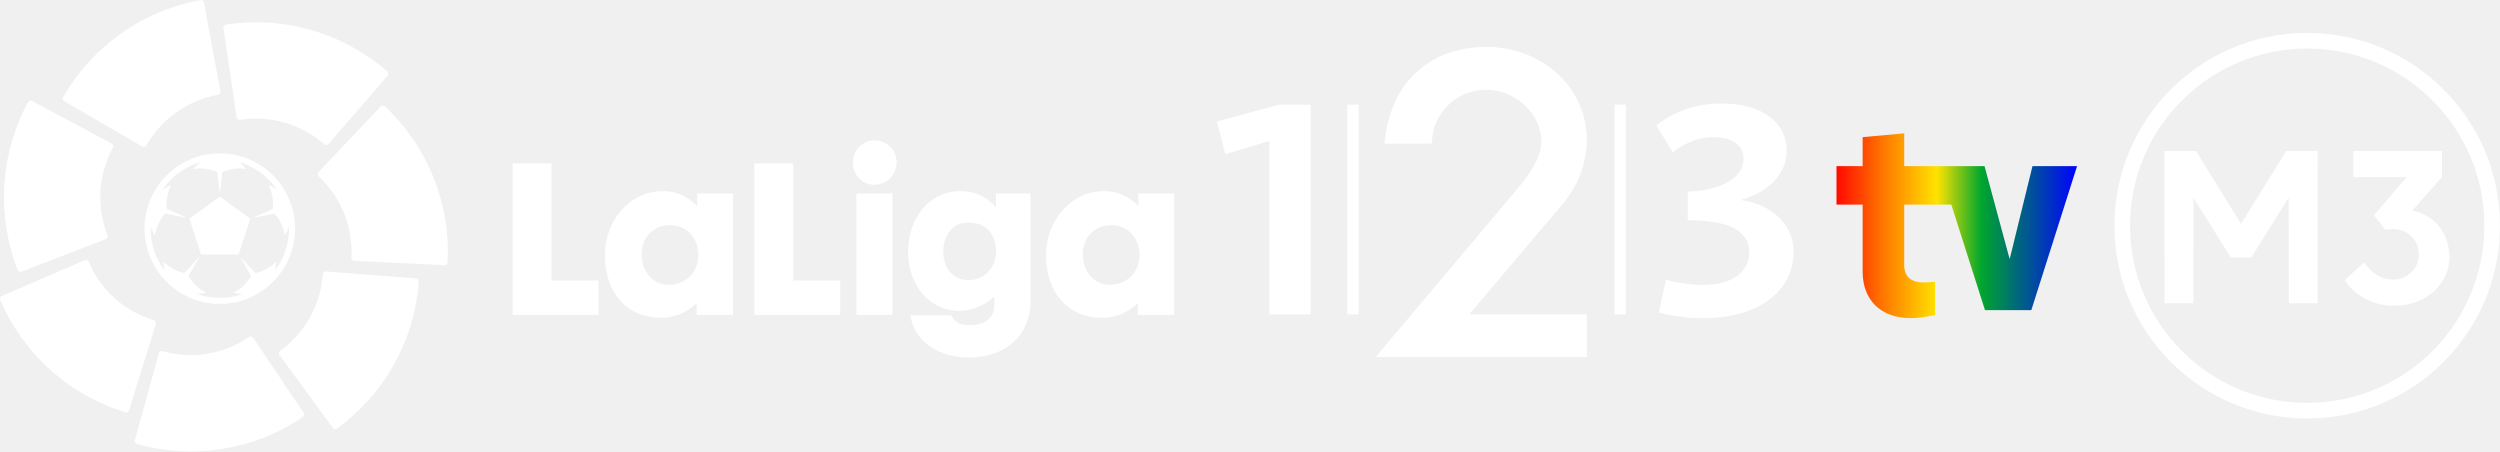
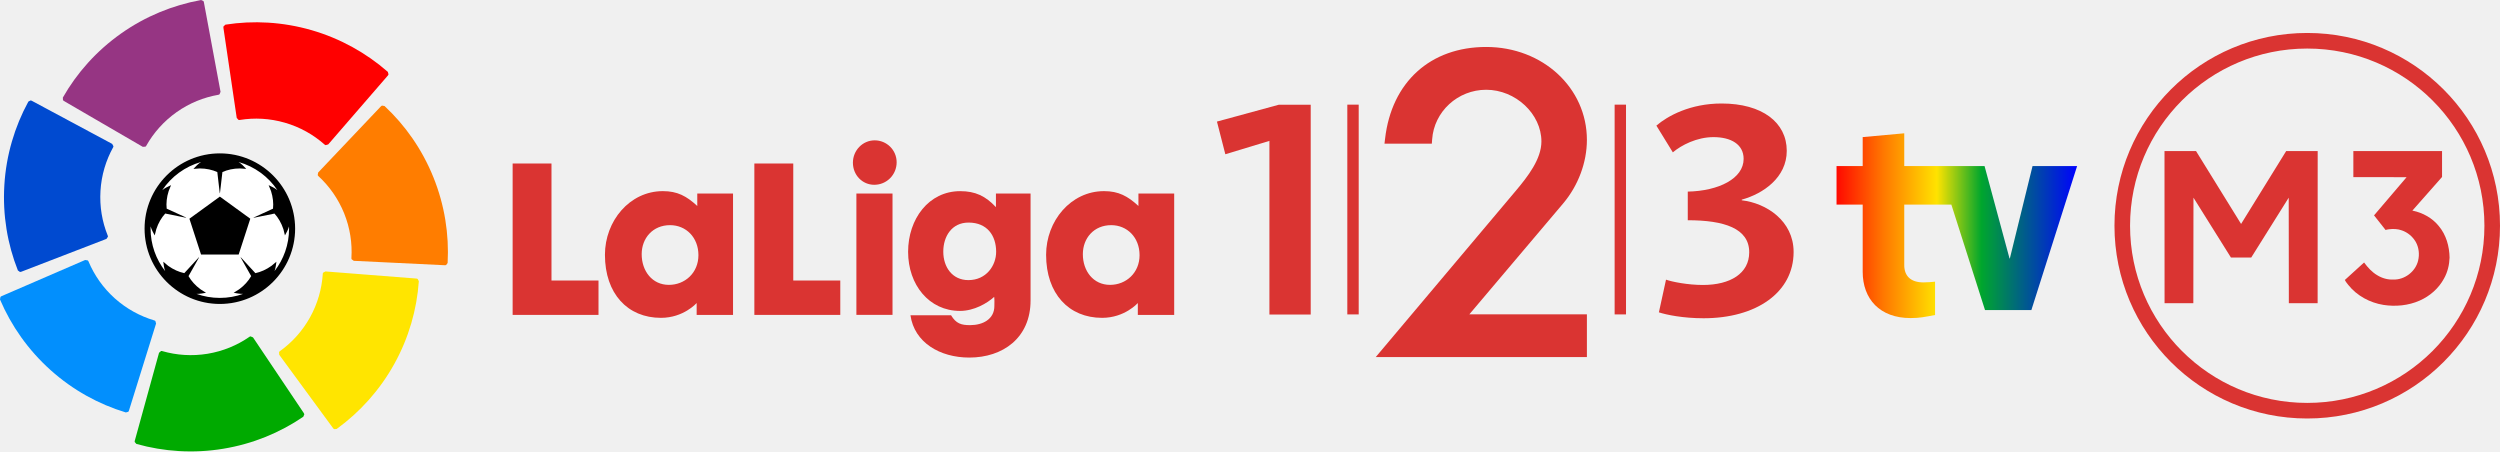
- <svg xmlns="http://www.w3.org/2000/svg" version="1.1" viewBox="0 0 5349.9 966" xml:space="preserve">
+ <svg xmlns="http://www.w3.org/2000/svg" width="5349.7" height="965.98" version="1.1" viewBox="0 0 5349.7 965.98" xml:space="preserve">
  <defs>
-     <linearGradient id="a" x1="798.43" x2="867.92" y1="707.66" y2="707.66" gradientTransform="matrix(5.5562 0 0 5.5562 -1220.7 -2927.1)" gradientUnits="userSpaceOnUse">
+     <linearGradient id="a-1" x1="798.43" x2="867.92" y1="707.66" y2="707.66" gradientTransform="matrix(1.3333,0,0,-1.3333,-357.22,1030.5)" gradientUnits="userSpaceOnUse">
      <stop stop-color="#ff0900" offset="0" />
      <stop stop-color="#ff7900" offset=".197" />
      <stop stop-color="#ffe300" offset=".417" />
      <stop stop-color="#00a62d" offset=".602" />
      <stop stop-color="#0002ff" offset="1" />
    </linearGradient>
  </defs>
-   <g transform="matrix(1.3333 0 0 -1.3333 -357.22 1822.6)">
-     <g transform="matrix(5.5562 0 0 5.5562 -1220.7 -2927.1)" fill="#fff">
-       <g transform="matrix(8.8364 0 0 8.8364 286.07 744.67)">
-         <path d="m0 0 4e-3 -0.085 0.032-0.028 2.572-1.495 6e-3 -3e-3 0.087 6e-3 0.021 0.021 7e-3 0.012c0.237 0.421 0.568 0.796 0.988 1.094 0.421 0.298 0.888 0.485 1.365 0.568l0.01 2e-3 0.029 0.014 0.034 0.081-1e-3 5e-3 -0.544 2.925-1e-3 6e-3 -0.015 0.033-0.076 0.033-7e-3 -2e-3c-0.909-0.165-1.809-0.528-2.612-1.096-0.805-0.57-1.441-1.287-1.899-2.091" fill="#fff" fill-rule="evenodd" />
+   <g transform="matrix(5.5561 0 0 5.5561 .045271 -.32337)">
+     <g transform="matrix(11.782,0,0,-11.782,84.662,59.124)" fill="#fff">
+       <path d="m0 0c-1.357 0-2.461-1.104-2.461-2.461 0-1.358 1.104-2.462 2.461-2.462s2.461 1.104 2.461 2.462c0 1.357-1.104 2.461-2.461 2.461" fill="#fff" fill-rule="evenodd" />
+     </g>
+     <g transform="matrix(11.782,0,0,-11.782,24.197,37.631)" fill="#963583">
+       <path d="m0 0 4e-3 -0.085 0.032-0.028 2.572-1.495 6e-3 -3e-3 0.087 6e-3 0.021 0.021 7e-3 0.012c0.237 0.421 0.568 0.796 0.988 1.094 0.421 0.298 0.888 0.485 1.365 0.568l0.01 2e-3 0.029 0.014 0.034 0.081-1e-3 5e-3 -0.544 2.925-1e-3 6e-3 -0.015 0.033-0.076 0.033-7e-3 -2e-3c-0.909-0.165-1.809-0.528-2.612-1.096-0.805-0.57-1.441-1.287-1.899-2.091" fill="#963583" fill-rule="evenodd" />
+     </g>
+     <g transform="matrix(11.782,0,0,-11.782,6.8776,104.22)" fill="#004ad0">
+       <path d="m0 0 0.07-0.05 0.041 8e-3 2.775 1.07 7e-3 1e-3 0.051 0.073-4e-3 0.029-5e-3 0.014c-0.18 0.448-0.266 0.94-0.235 1.454 0.031 0.516 0.177 0.997 0.411 1.421l5e-3 9e-3 8e-3 0.031-0.042 0.078-5e-3 2e-3 -2.622 1.406-5e-3 3e-3 -0.034 9e-3 -0.075-0.039-3e-3 -7e-3 1e-3 1e-3c-0.442-0.812-0.722-1.74-0.781-2.723-0.06-0.984 0.102-1.93 0.442-2.789" fill="#004ad0" fill-rule="evenodd" />
+     </g>
+     <g transform="matrix(11.782,0,0,-11.782,48.463,158.91)" fill="#028ffd">
+       <path d="m0 0 0.082 0.023 0.019 0.037 0.885 2.841 2e-3 6e-3 -0.024 0.084-0.026 0.015-0.013 4e-3c-0.462 0.138-0.903 0.377-1.287 0.72-0.384 0.344-0.67 0.758-0.858 1.204l-3e-3 9e-3 -0.019 0.026-0.088 0.015-5e-3 -2e-3 -2.73-1.181-6e-3 -3e-3 -0.028-0.021-0.015-0.083 2e-3 -6e-3c0.363-0.85 0.917-1.646 1.651-2.303 0.733-0.658 1.576-1.118 2.461-1.385" fill="#028ffd" fill-rule="evenodd" />
+     </g>
+     <g transform="matrix(11.782,0,0,-11.782,116.81,160.55)" fill="#0a0">
+       <path d="m0 0 0.033 0.079-0.016 0.038-1.658 2.47-4e-3 6e-3 -0.081 0.034-0.028-0.01-0.011-8e-3c-0.397-0.275-0.86-0.468-1.367-0.552-0.51-0.083-1.011-0.047-1.477 0.087l-0.01 3e-3 -0.031 1e-3 -0.067-0.059-1e-3 -5e-3 -0.791-2.869-2e-3 -4e-3 -1e-3 -0.037 0.055-0.063 7e-3 -2e-3h-1e-3c0.889-0.25 1.857-0.317 2.829-0.157 0.972 0.159 1.859 0.526 2.622 1.048" fill="#0a0" fill-rule="evenodd" />
+     </g>
+     <g transform="matrix(11.782,0,0,-11.782,161.3,108.34)" fill="#ffe500">
+       <path d="m0 0-0.041 0.075-0.04 0.01-2.966 0.232-6e-3 1e-3 -0.077-0.043-0.01-0.029v-0.014c-0.032-0.482-0.166-0.964-0.416-1.414-0.251-0.452-0.59-0.823-0.983-1.104l-9e-3 -7e-3 -0.021-0.024 5e-3 -0.088 3e-3 -5e-3 1.76-2.399 2e-3 -4e-3 0.029-0.024 0.083 4e-3 5e-3 4e-3c0.749 0.543 1.401 1.26 1.879 2.121 0.478 0.862 0.739 1.785 0.803 2.707" fill="#ffe500" fill-rule="evenodd" />
+     </g>
+     <g transform="matrix(11.782,0,0,-11.782,148.1,40.898)" fill="#ff7d00">
+       <path d="m0 0-0.084 0.015-0.034-0.024-2.048-2.159-5e-3 -5e-3 -0.014-0.086 0.016-0.025 0.01-0.01c0.355-0.328 0.644-0.736 0.838-1.213 0.193-0.479 0.267-0.976 0.238-1.46l-1e-3 -0.01 7e-3 -0.031 0.071-0.052h5e-3l2.973-0.144h4e-3l0.036 6e-3 0.05 0.067v8e-3c0.05 0.922-0.096 1.88-0.465 2.794s-0.921 1.698-1.597 2.329" fill="#ff7d00" fill-rule="evenodd" />
+     </g>
+     <g transform="matrix(11.782,0,0,-11.782,86.809,9.5522)" fill="#f00">
+       <path d="m0 0-0.063-0.058-3e-3 -0.041 0.435-2.944 1e-3 -6e-3 0.059-0.065 0.03-3e-3 0.014 2e-3c0.476 0.077 0.976 0.053 1.47-0.09 0.497-0.143 0.934-0.392 1.297-0.713l7e-3 -6e-3 0.028-0.015 0.085 0.024 4e-3 4e-3 1.948 2.25 3e-3 3e-3 0.016 0.033-0.021 0.081-6e-3 4e-3h1e-3c-0.696 0.608-1.541 1.085-2.486 1.359-0.947 0.273-1.905 0.324-2.819 0.181" fill="#f00" fill-rule="evenodd" />
+     </g>
+     <g transform="matrix(11.782,0,0,-11.782,84.662,59.124)">
+       <path d="m0 0c-1.357 0-2.461-1.104-2.461-2.461 0-1.358 1.104-2.462 2.461-2.462s2.461 1.104 2.461 2.462c0 1.357-1.104 2.461-2.461 2.461m1.788-3.848c0.037 0.099 0.049 0.216 0.061 0.306l-0.16-0.134c-0.169-0.122-0.352-0.203-0.527-0.24l-0.477 0.519-6e-3 -4e-3 0.345-0.612c-0.09-0.157-0.223-0.308-0.396-0.433l-0.176-0.111c0.089-0.016 0.203-0.04 0.309-0.036-0.237-0.086-0.494-0.132-0.761-0.132-0.268 0-0.524 0.046-0.763 0.132 0.107-5e-3 0.221 0.02 0.311 0.036l-0.177 0.111c-0.171 0.125-0.305 0.276-0.395 0.433l0.345 0.612-6e-3 4e-3 -0.477-0.518c-0.176 0.036-0.358 0.117-0.528 0.239l-0.159 0.134c0.012-0.091 0.023-0.208 0.062-0.308-0.299 0.384-0.477 0.864-0.477 1.389l2e-3 0.074c0.027-0.107 0.089-0.212 0.133-0.295l0.051 0.202c0.066 0.203 0.169 0.378 0.293 0.513l0.681-0.138 2e-3 7e-3 -0.636 0.291c-0.019 0.178 1e-3 0.376 0.065 0.574l0.078 0.194c-0.087-0.042-0.203-0.093-0.289-0.166 0.297 0.444 0.746 0.776 1.272 0.924-0.098-0.058-0.183-0.155-0.252-0.227l0.208 0.015c0.211 0 0.408-0.044 0.573-0.118l0.08-0.689h7e-3l0.08 0.689c0.164 0.074 0.361 0.118 0.572 0.118l0.208-0.015c-0.069 0.071-0.154 0.168-0.252 0.226 0.526-0.148 0.974-0.479 1.27-0.922-0.085 0.072-0.2 0.123-0.287 0.165l0.078-0.194c0.064-0.199 0.084-0.396 0.065-0.575l-0.635-0.291 2e-3 -7e-3 0.681 0.138c0.123-0.134 0.226-0.31 0.292-0.512l0.05-0.202c0.045 0.083 0.107 0.187 0.133 0.293l2e-3 -0.072c0-0.524-0.178-1.005-0.475-1.387" fill-rule="evenodd" />
+     </g>
+     <g transform="matrix(11.782,0,0,-11.782,72.943,84.297)">
+       <path d="m0 0 0.38-1.17h1.23l0.38 1.17-0.995 0.723" fill-rule="evenodd" />
+     </g>
+     <g fill="#da3432">
+       <g transform="matrix(11.782,0,0,-11.782,230.5,121.34)">
+         <path d="m0 0h-2.807v4.949h1.27v-3.825h1.537" fill="#da3432" fill-rule="evenodd" />
      </g>
-       <g transform="matrix(8.8364 0 0 8.8364 273.08 694.73)">
-         <path d="m0 0 0.07-0.05 0.041 8e-3 2.775 1.07 7e-3 1e-3 0.051 0.073-4e-3 0.029-5e-3 0.014c-0.18 0.448-0.266 0.94-0.235 1.454 0.031 0.516 0.177 0.997 0.411 1.421l5e-3 9e-3 8e-3 0.031-0.042 0.078-5e-3 2e-3 -2.622 1.406-5e-3 3e-3 -0.034 9e-3 -0.075-0.039-3e-3 -7e-3 1e-3 1e-3c-0.442-0.812-0.722-1.74-0.781-2.723-0.06-0.984 0.102-1.93 0.442-2.789" fill="#fff" fill-rule="evenodd" />
+       <g transform="matrix(11.782,0,0,-11.782,232.98,98.19)">
+         <path d="m0 0c0 1.105 0.807 2.081 1.893 2.081 0.477 0 0.775-0.162 1.125-0.485v0.406h1.169v-3.967h-1.189v0.388s-0.425-0.484-1.168-0.484c-1.087 0-1.83 0.788-1.83 2.061m2.129 0.969c-0.566 0-0.928-0.426-0.928-0.949 0-0.55 0.343-1.003 0.889-1.003 0.528 0 0.966 0.395 0.966 0.97 0 0.581-0.406 0.982-0.927 0.982" fill="#da3432" fill-rule="evenodd" />
      </g>
-       <g transform="matrix(8.8364 0 0 8.8364 304.27 653.71)">
-         <path d="m0 0 0.082 0.023 0.019 0.037 0.885 2.841 2e-3 6e-3 -0.024 0.084-0.026 0.015-0.013 4e-3c-0.462 0.138-0.903 0.377-1.287 0.72-0.384 0.344-0.67 0.758-0.858 1.204l-3e-3 9e-3 -0.019 0.026-0.088 0.015-5e-3 -2e-3 -2.73-1.181-6e-3 -3e-3 -0.028-0.021-0.015-0.083 2e-3 -6e-3c0.363-0.85 0.917-1.646 1.651-2.303 0.733-0.658 1.576-1.118 2.461-1.385" fill="#fff" fill-rule="evenodd" />
+       <g transform="matrix(11.782,0,0,-11.782,323.62,121.34)">
+         <path d="m0 0h-2.809v4.949h1.272v-3.825h1.537" fill="#da3432" fill-rule="evenodd" />
      </g>
-       <g transform="matrix(8.8364 0 0 8.8364 355.53 652.48)">
-         <path d="m0 0 0.033 0.079-0.016 0.038-1.658 2.47-4e-3 6e-3 -0.081 0.034-0.028-0.01-0.011-8e-3c-0.397-0.275-0.86-0.468-1.367-0.552-0.51-0.083-1.011-0.047-1.477 0.087l-0.01 3e-3 -0.031 1e-3 -0.067-0.059-1e-3 -5e-3 -0.791-2.869-2e-3 -4e-3 -1e-3 -0.037 0.055-0.063 7e-3 -2e-3h-1e-3c0.889-0.25 1.857-0.317 2.829-0.157 0.972 0.159 1.859 0.526 2.622 1.048" fill="#fff" fill-rule="evenodd" />
+       <path d="m328.48 62.711c0-4.713 3.735-8.601 8.388-8.601 4.63 0 8.459 3.723 8.459 8.459 0 4.783-3.829 8.659-8.624 8.659-4.559 0-8.223-3.723-8.223-8.518m1.343 58.625h13.914v-46.75h-13.914z" fill-rule="evenodd" stroke-width="1.333" />
+       <g transform="matrix(11.782,0,0,-11.782,349.74,97.043)">
+         <path d="m0 0c0 1.072 0.673 1.983 1.703 1.983 0.495 0 0.832-0.161 1.168-0.523v0.446h1.132v-3.496c0-1.227-0.909-1.867-2.002-1.867-0.96 0-1.798 0.491-1.924 1.383h1.327c0.165-0.272 0.33-0.323 0.623-0.323 0.413 0 0.793 0.193 0.793 0.626 0 0.104 7e-3 0.195-6e-3 0.298-0.229-0.207-0.654-0.459-1.118-0.459-1.009 0-1.696 0.853-1.696 1.932m1.976 0.956c-0.553 0-0.826-0.458-0.826-0.949 0-0.511 0.298-0.932 0.819-0.932 0.591 0 0.909 0.48 0.909 0.925 0 0.53-0.293 0.956-0.902 0.956" fill="#da3432" fill-rule="evenodd" />
      </g>
-       <g transform="matrix(8.8364 0 0 8.8364 388.9 691.64)">
-         <path d="m0 0-0.041 0.075-0.04 0.01-2.966 0.232-6e-3 1e-3 -0.077-0.043-0.01-0.029v-0.014c-0.032-0.482-0.166-0.964-0.416-1.414-0.251-0.452-0.59-0.823-0.983-1.104l-9e-3 -7e-3 -0.021-0.024 5e-3 -0.088 3e-3 -5e-3 1.76-2.399 2e-3 -4e-3 0.029-0.024 0.083 4e-3 5e-3 4e-3c0.749 0.543 1.401 1.26 1.879 2.121 0.478 0.862 0.739 1.785 0.803 2.707" fill="#fff" fill-rule="evenodd" />
+       <g transform="matrix(11.782,0,0,-11.782,402.89,98.19)">
+         <path d="m0 0c0 1.105 0.806 2.081 1.893 2.081 0.476 0 0.775-0.162 1.125-0.485v0.406h1.169v-3.967h-1.189v0.388s-0.426-0.484-1.168-0.484c-1.087 0-1.83 0.788-1.83 2.061m2.128 0.969c-0.566 0-0.927-0.426-0.927-0.949 0-0.55 0.342-1.003 0.889-1.003 0.527 0 0.965 0.395 0.965 0.97 0 0.581-0.406 0.982-0.927 0.982" fill="#da3432" fill-rule="evenodd" />
      </g>
-       <g transform="matrix(8.8364 0 0 8.8364 379 742.22)">
-         <path d="m0 0-0.084 0.015-0.034-0.024-2.048-2.159-5e-3 -5e-3 -0.014-0.086 0.016-0.025 0.01-0.01c0.355-0.328 0.644-0.736 0.838-1.213 0.193-0.479 0.267-0.976 0.238-1.46l-1e-3 -0.01 7e-3 -0.031 0.071-0.052h5e-3l2.973-0.144h4e-3l0.036 6e-3 0.05 0.067v8e-3c0.05 0.922-0.096 1.88-0.465 2.794s-0.921 1.698-1.597 2.329" fill="#fff" fill-rule="evenodd" />
+       <g transform="matrix(11.782,0,0,-11.782,504.8,121.19)">
+         <path d="m0 0v6.857h-1.045l-2.02-0.55 0.274-1.068 1.441 0.437v-5.676" fill="#da3432" fill-rule="evenodd" />
      </g>
-       <g transform="matrix(8.8364 0 0 8.8364 333.03 765.73)">
-         <path d="m0 0-0.063-0.058-3e-3 -0.041 0.435-2.944 1e-3 -6e-3 0.059-0.065 0.03-3e-3 0.014 2e-3c0.476 0.077 0.976 0.053 1.47-0.09 0.497-0.143 0.934-0.392 1.297-0.713l7e-3 -6e-3 0.028-0.015 0.085 0.024 4e-3 4e-3 1.948 2.25 3e-3 3e-3 0.016 0.033-0.021 0.081-6e-3 4e-3h1e-3c-0.696 0.608-1.541 1.085-2.486 1.359-0.947 0.273-1.905 0.324-2.819 0.181" fill="#fff" fill-rule="evenodd" />
+       <path d="m518.9 121.15h4.383v-80.787h-4.383z" stroke-width="1.333" />
+       <path d="m621.85 121.15h4.383v-80.787h-4.383z" stroke-width="1.333" />
+       <g transform="matrix(11.782,0,0,-11.782,656.11,122.63)">
+         <path d="m0 0c1.725 0 2.943 0.844 2.943 2.166 0 1.019-0.893 1.598-1.695 1.69v0.021c0.7 0.193 1.471 0.722 1.471 1.596 0 0.926-0.801 1.547-2.131 1.547-1.024 0-1.765-0.407-2.131-0.723l0.538-0.874c0.275 0.233 0.782 0.498 1.33 0.498 0.568 0 0.984-0.234 0.984-0.712 0-0.641-0.812-1.048-1.826-1.069v-0.936c1.187 0 2.009-0.264 2.009-1.047 0-0.692-0.619-1.069-1.512-1.069-0.497 0-1.004 0.102-1.208 0.173l-0.233-1.068c0.253-0.082 0.792-0.193 1.461-0.193" fill="#da3432" fill-rule="evenodd" />
      </g>
-       <g transform="matrix(8.8364 0 0 8.8364 331.42 728.55)">
-         <path d="m0 0c-1.357 0-2.461-1.104-2.461-2.461 0-1.358 1.104-2.462 2.461-2.462s2.461 1.104 2.461 2.462c0 1.357-1.104 2.461-2.461 2.461m1.788-3.848c0.037 0.099 0.049 0.216 0.061 0.306l-0.16-0.134c-0.169-0.122-0.352-0.203-0.527-0.24l-0.477 0.519-6e-3 -4e-3 0.345-0.612c-0.09-0.157-0.223-0.308-0.396-0.433l-0.176-0.111c0.089-0.016 0.203-0.04 0.309-0.036-0.237-0.086-0.494-0.132-0.761-0.132-0.268 0-0.524 0.046-0.763 0.132 0.107-5e-3 0.221 0.02 0.311 0.036l-0.177 0.111c-0.171 0.125-0.305 0.276-0.395 0.433l0.345 0.612-6e-3 4e-3 -0.477-0.518c-0.176 0.036-0.358 0.117-0.528 0.239l-0.159 0.134c0.012-0.091 0.023-0.208 0.062-0.308-0.299 0.384-0.477 0.864-0.477 1.389l2e-3 0.074c0.027-0.107 0.089-0.212 0.133-0.295l0.051 0.202c0.066 0.203 0.169 0.378 0.293 0.513l0.681-0.138 2e-3 7e-3 -0.636 0.291c-0.019 0.178 1e-3 0.376 0.065 0.574l0.078 0.194c-0.087-0.042-0.203-0.093-0.289-0.166 0.297 0.444 0.746 0.776 1.272 0.924-0.098-0.058-0.183-0.155-0.252-0.227l0.208 0.015c0.211 0 0.408-0.044 0.573-0.118l0.08-0.689h7e-3l0.08 0.689c0.164 0.074 0.361 0.118 0.572 0.118l0.208-0.015c-0.069 0.071-0.154 0.168-0.252 0.226 0.526-0.148 0.974-0.479 1.27-0.922-0.085 0.072-0.2 0.123-0.287 0.165l0.078-0.194c0.064-0.199 0.084-0.396 0.065-0.575l-0.635-0.291 2e-3 -7e-3 0.681 0.138c0.123-0.134 0.226-0.31 0.292-0.512l0.05-0.202c0.045 0.083 0.107 0.187 0.133 0.293l2e-3 -0.072c0-0.524-0.178-1.005-0.475-1.387" fill="#fff" fill-rule="evenodd" />
-       </g>
-       <g transform="matrix(8.8364 0 0 8.8364 322.63 709.67)">
-         <path d="m0 0 0.38-1.17h1.23l0.38 1.17-0.995 0.723" fill="#fff" fill-rule="evenodd" />
-       </g>
-       <g transform="matrix(8.8364 0 0 8.8364 440.8 681.89)">
-         <path d="m0 0h-2.807v4.949h1.27v-3.825h1.537" fill="#fff" fill-rule="evenodd" />
-       </g>
-       <g transform="matrix(8.8364 0 0 8.8364 442.66 699.25)">
-         <path d="m0 0c0 1.105 0.807 2.081 1.893 2.081 0.477 0 0.775-0.162 1.125-0.485v0.406h1.169v-3.967h-1.189v0.388s-0.425-0.484-1.168-0.484c-1.087 0-1.83 0.788-1.83 2.061m2.129 0.969c-0.566 0-0.928-0.426-0.928-0.949 0-0.55 0.343-1.003 0.889-1.003 0.528 0 0.966 0.395 0.966 0.97 0 0.581-0.406 0.982-0.927 0.982" fill="#fff" fill-rule="evenodd" />
-       </g>
-       <g transform="matrix(8.8364 0 0 8.8364 510.64 681.89)">
-         <path d="m0 0h-2.809v4.949h1.272v-3.825h1.537" fill="#fff" fill-rule="evenodd" />
-       </g>
-       <path d="m514.29 725.86c0 3.535 2.801 6.451 6.292 6.451 3.473 0 6.345-2.792 6.345-6.345 0-3.588-2.872-6.495-6.468-6.495-3.42 0-6.168 2.792-6.168 6.389m1.007-43.97h10.436v35.063h-10.436z" fill-rule="evenodd" />
-       <g transform="matrix(8.8364 0 0 8.8364 530.23 700.11)">
-         <path d="m0 0c0 1.072 0.673 1.983 1.703 1.983 0.495 0 0.832-0.161 1.168-0.523v0.446h1.132v-3.496c0-1.227-0.909-1.867-2.002-1.867-0.96 0-1.798 0.491-1.924 1.383h1.327c0.165-0.272 0.33-0.323 0.623-0.323 0.413 0 0.793 0.193 0.793 0.626 0 0.104 7e-3 0.195-6e-3 0.298-0.229-0.207-0.654-0.459-1.118-0.459-1.009 0-1.696 0.853-1.696 1.932m1.976 0.956c-0.553 0-0.826-0.458-0.826-0.949 0-0.511 0.298-0.932 0.819-0.932 0.591 0 0.909 0.48 0.909 0.925 0 0.53-0.293 0.956-0.902 0.956" fill="#fff" fill-rule="evenodd" />
-       </g>
-       <g transform="matrix(8.8364 0 0 8.8364 570.1 699.25)">
-         <path d="m0 0c0 1.105 0.806 2.081 1.893 2.081 0.476 0 0.775-0.162 1.125-0.485v0.406h1.169v-3.967h-1.189v0.388s-0.426-0.484-1.168-0.484c-1.087 0-1.83 0.788-1.83 2.061m2.128 0.969c-0.566 0-0.927-0.426-0.927-0.949 0-0.55 0.342-1.003 0.889-1.003 0.527 0 0.965 0.395 0.965 0.97 0 0.581-0.406 0.982-0.927 0.982" fill="#fff" fill-rule="evenodd" />
-       </g>
-       <g transform="matrix(8.8364 0 0 8.8364 646.53 682)">
-         <path d="m0 0v6.857h-1.045l-2.02-0.55 0.274-1.068 1.441 0.437v-5.676" fill="#fff" fill-rule="evenodd" />
-       </g>
-       <path d="m657.11 682.03h3.287v60.592h-3.287z" />
-       <path d="m734.32 682.03h3.287v60.592h-3.287z" />
-       <g transform="matrix(8.8364 0 0 8.8364 760.02 680.92)">
-         <path d="m0 0c1.725 0 2.943 0.844 2.943 2.166 0 1.019-0.893 1.598-1.695 1.69v0.021c0.7 0.193 1.471 0.722 1.471 1.596 0 0.926-0.801 1.547-2.131 1.547-1.024 0-1.765-0.407-2.131-0.723l0.538-0.874c0.275 0.233 0.782 0.498 1.33 0.498 0.568 0 0.984-0.234 0.984-0.712 0-0.641-0.812-1.048-1.826-1.069v-0.936c1.187 0 2.009-0.264 2.009-1.047 0-0.692-0.619-1.069-1.512-1.069-0.497 0-1.004 0.102-1.208 0.173l-0.233-1.068c0.253-0.082 0.792-0.193 1.461-0.193" fill="#fff" fill-rule="evenodd" />
-       </g>
-       <g transform="matrix(8.8364 0 0 8.8364 665.31 669.71)">
-         <path d="m0 0 4.566 5.42c0.412 0.487 0.85 1.056 0.85 1.628 0 0.9-0.844 1.69-1.805 1.69-0.929 0-1.705-0.713-1.767-1.624l-0.01-0.139h-1.548l0.02 0.167c0.214 1.847 1.48 2.995 3.305 2.995 1.846 0 3.292-1.335 3.292-3.038 0-0.735-0.282-1.492-0.775-2.076l-3.067-3.625h3.842v-1.398h-6.903" fill="#fff" fill-rule="evenodd" />
+       <g transform="matrix(11.782,0,0,-11.782,529.84,137.58)">
+         <path d="m0 0 4.566 5.42c0.412 0.487 0.85 1.056 0.85 1.628 0 0.9-0.844 1.69-1.805 1.69-0.929 0-1.705-0.713-1.767-1.624l-0.01-0.139h-1.548l0.02 0.167c0.214 1.847 1.48 2.995 3.305 2.995 1.846 0 3.292-1.335 3.292-3.038 0-0.735-0.282-1.492-0.775-2.076l-3.067-3.625h3.842v-1.398h-6.903" fill="#da3432" fill-rule="evenodd" />
      </g>
    </g>
-     <path d="m3257.5 1146.9v-46.544h-41.978v-61.764h41.978v-107.77c0-43.794 27.445-74.381 76.836-74.381 15.122 0 22.044 1.718 39.326 4.91v53.515c-5.722-0.599-11.613-1.125-18.608-1.178-20.572 0-30.833 10.359-30.833 27.69v97.211h75.56l54.055-169.34h74.381l73.399 231.1h-71.534l-36.381-148.22h-0.54l-40.063 148.22h-128.88v52.632l-66.722-6.088" fill="url(#a)" />
-     <path d="m3971 1314.1a309.37 309.37 0 0 1-309.38-309.38 309.37 309.37 0 0 1 309.38-309.38 309.37 309.37 0 0 1 309.38 309.38 309.37 309.37 0 0 1-309.38 309.38zm0-25.02a284.36 284.36 0 0 0 284.36-284.36 284.36 284.36 0 0 0-284.36-284.36 284.36 284.36 0 0 0-284.36 284.36 284.36 284.36 0 0 0 284.36 284.36z" fill="#fff" style="paint-order:normal" />
-     <g fill="#fff">
+     <path d="m717.39 52.858v11.169h-10.073v14.821h10.073v25.861c0 10.509 6.586 17.849 18.438 17.849 3.629 0 5.29-0.412 9.437-1.178v-12.842c-1.373 0.144-2.787 0.27-4.465 0.283-4.937 0-7.399-2.486-7.399-6.645v-23.327h18.132l12.972 40.635h17.849l17.613-55.456h-17.166l-8.73 35.568h-0.13l-9.614-35.568h-30.927v-12.63l-16.012 1.461" fill="url(#a-1)" stroke-width="1.333" />
+   </g>
+   <g transform="translate(-.0934 .027953)" fill="#da3432">
+     <path d="m4937.3 70.51a412.48 412.48 0 0 0-412.5 412.5 412.48 412.48 0 0 0 412.5 412.5 412.48 412.48 0 0 0 412.5-412.5 412.48 412.48 0 0 0-412.5-412.5zm0 33.359a379.14 379.14 0 0 1 379.14 379.14 379.14 379.14 0 0 1-379.14 379.14 379.14 379.14 0 0 1-379.14-379.14 379.14 379.14 0 0 1 379.14-379.14z" stroke-width="1.333" style="paint-order:normal" />
+     <g transform="matrix(1.3333,0,0,-1.3333,-357.22,1822.6)">
      <path d="m3741.9 1124.6h50.582l72.34-117.01 72.4 117.01h50.544l-0.097-244.25h-46.195l-0.21 169.41-60.128-96.045h-32.629l-60.106 96.045-0.217-169.41h-46.18z" stroke-width=".75" />
      <path d="m4045 1124.6h142.36v-41.642l-47.621-53.948 0.512-0.114c16.231-3.323 31.621-11.843 42.016-24.871 11.715-13.95 16.868-32.401 17.161-50.379-0.36-11.745-3.173-23.513-8.993-33.781-8.483-15.758-22.643-28.104-38.949-35.274-18.143-8.04-38.649-9.96-58.157-6.953-21.796 3.495-42.579 14.678-56.424 32.034-2.003 2.543-4.133 5.055-5.543 7.995l30.854 28.042 0.385-0.478c5.708-7.733 12.376-15.023 20.723-19.943 7.748-4.793 16.913-7.433 26.048-6.938 18.031-0.533 35.379 12.773 39.564 30.316 2.438 10.058 1.298 21.136-3.848 30.196-4.928 8.46-12.893 15.158-22.171 18.346-6.57 2.445-13.756 2.708-20.641 1.845-2.325-0.272-4.025-0.69-5.56-1.148l-18.508 23.446 52.254 61.285-85.458 0.113z" stroke-width=".75" />
    </g>
  </g>
</svg>
